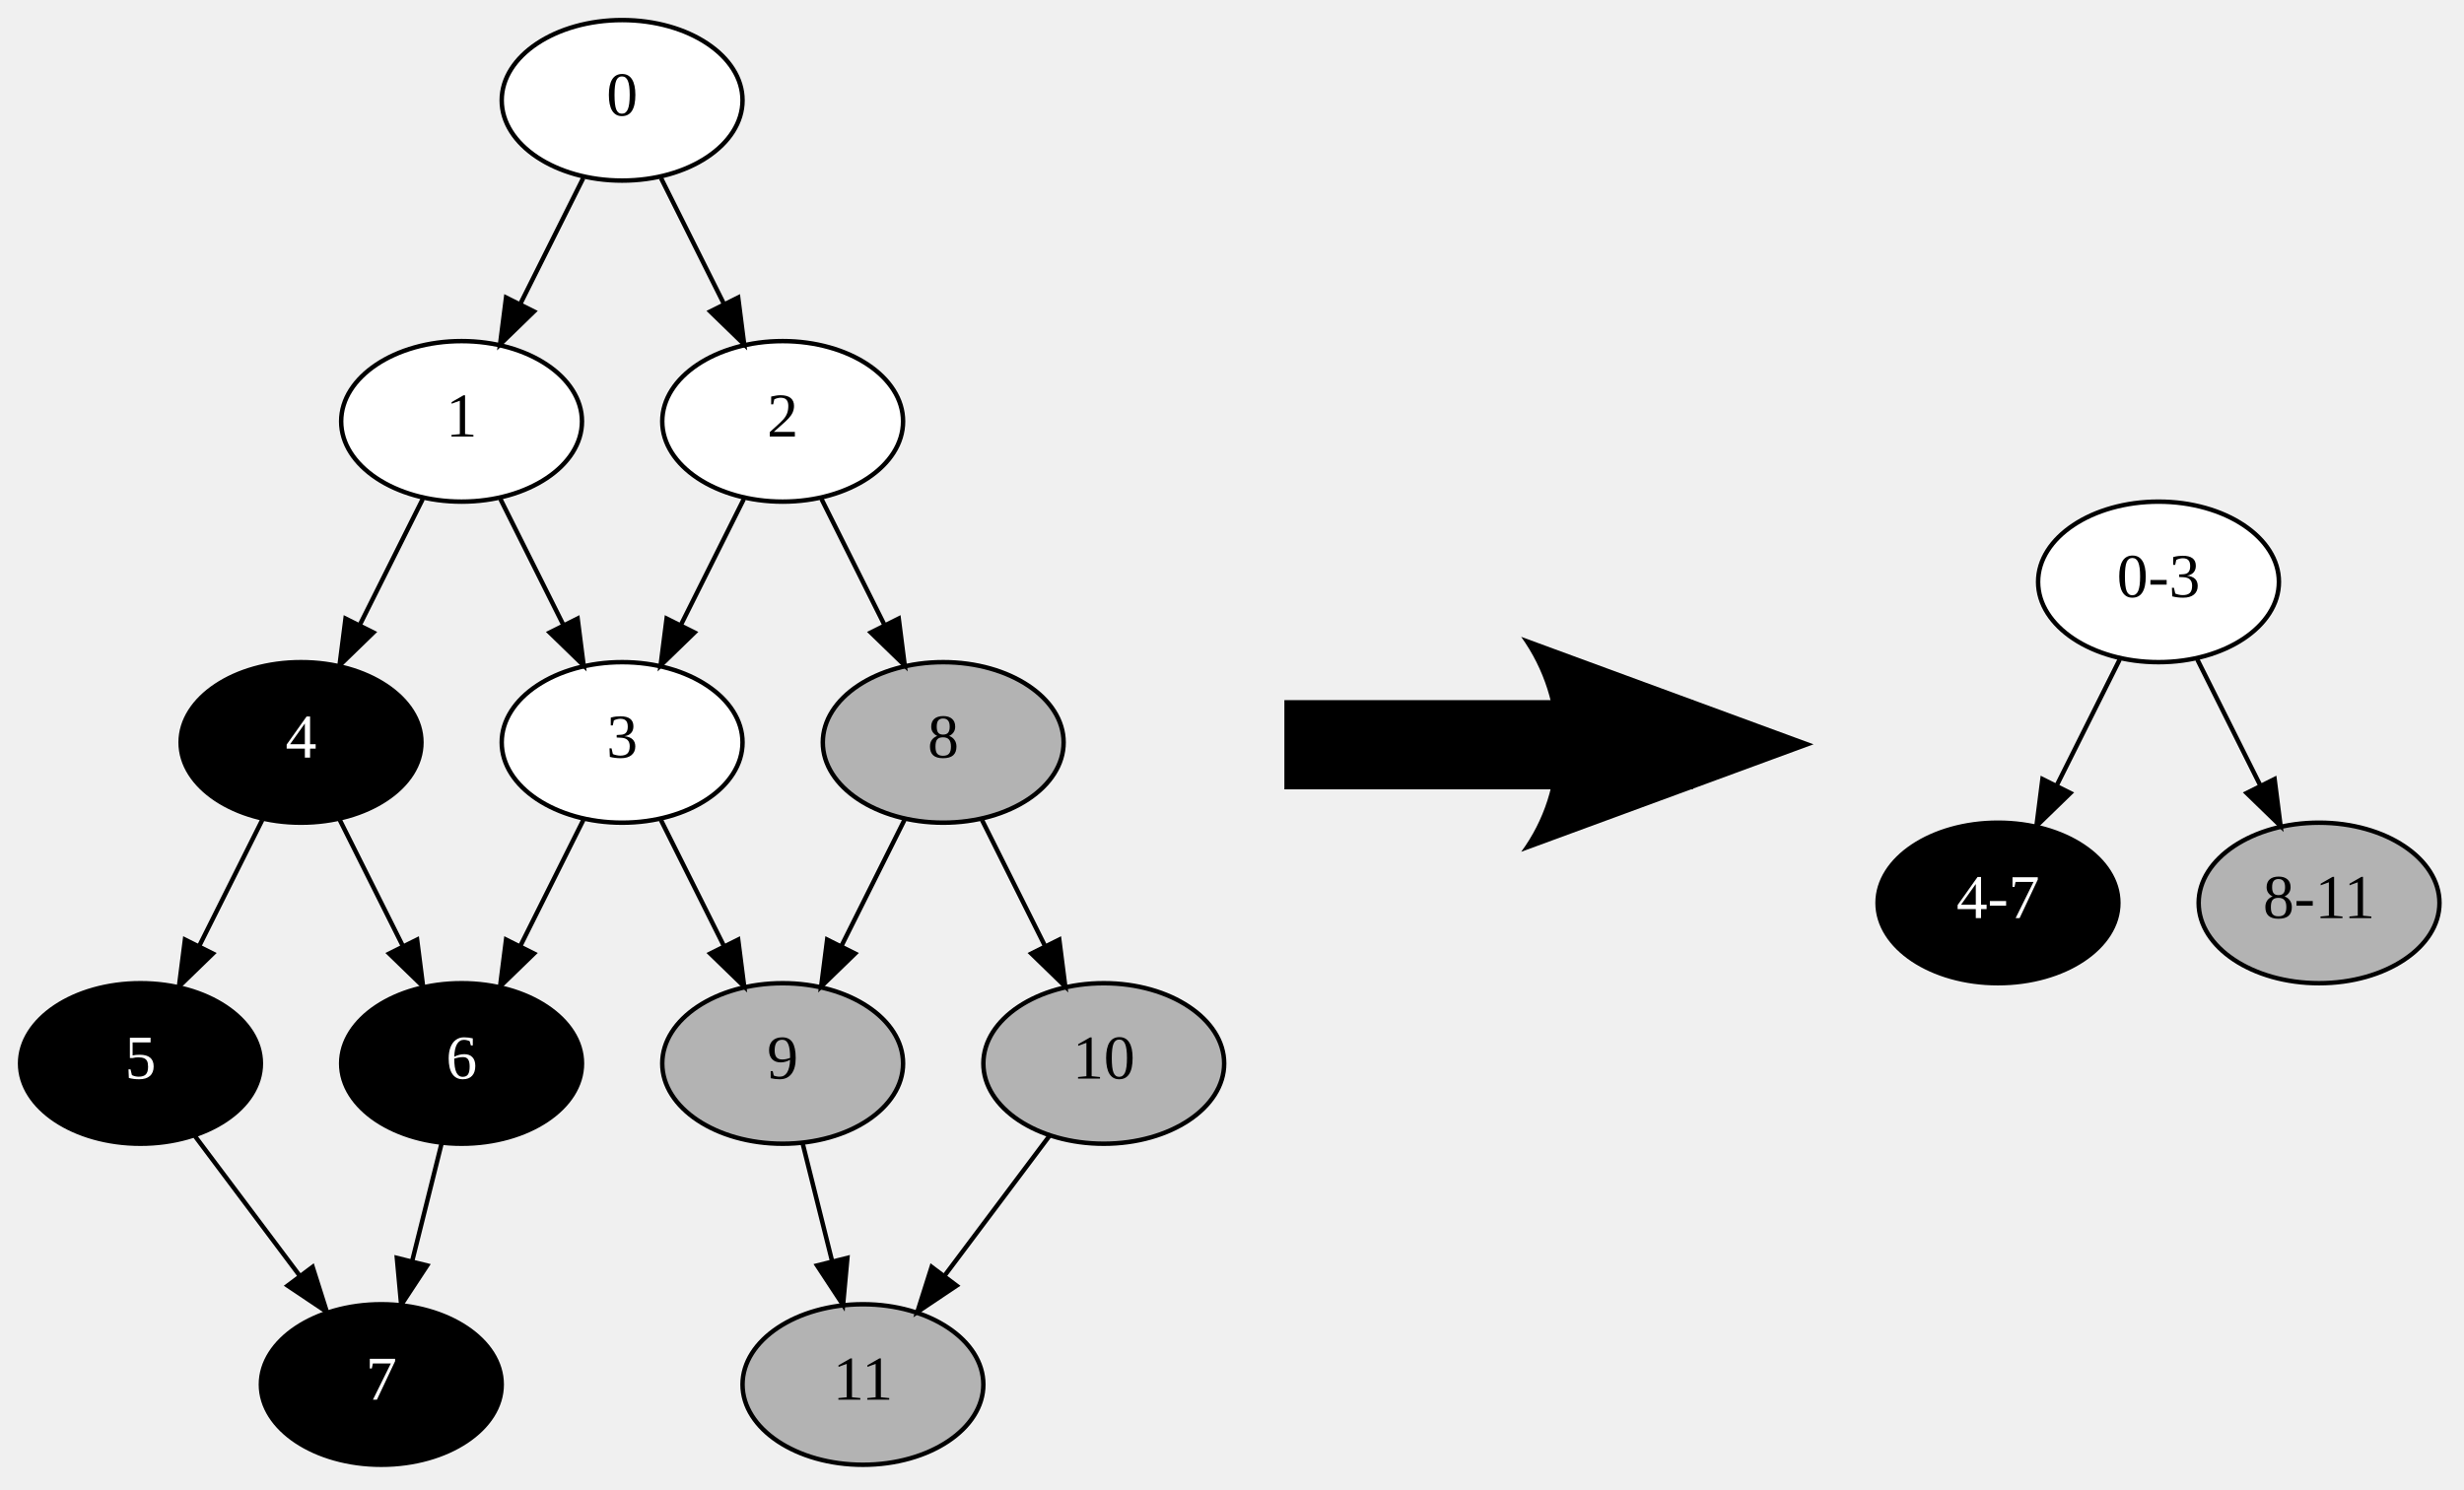
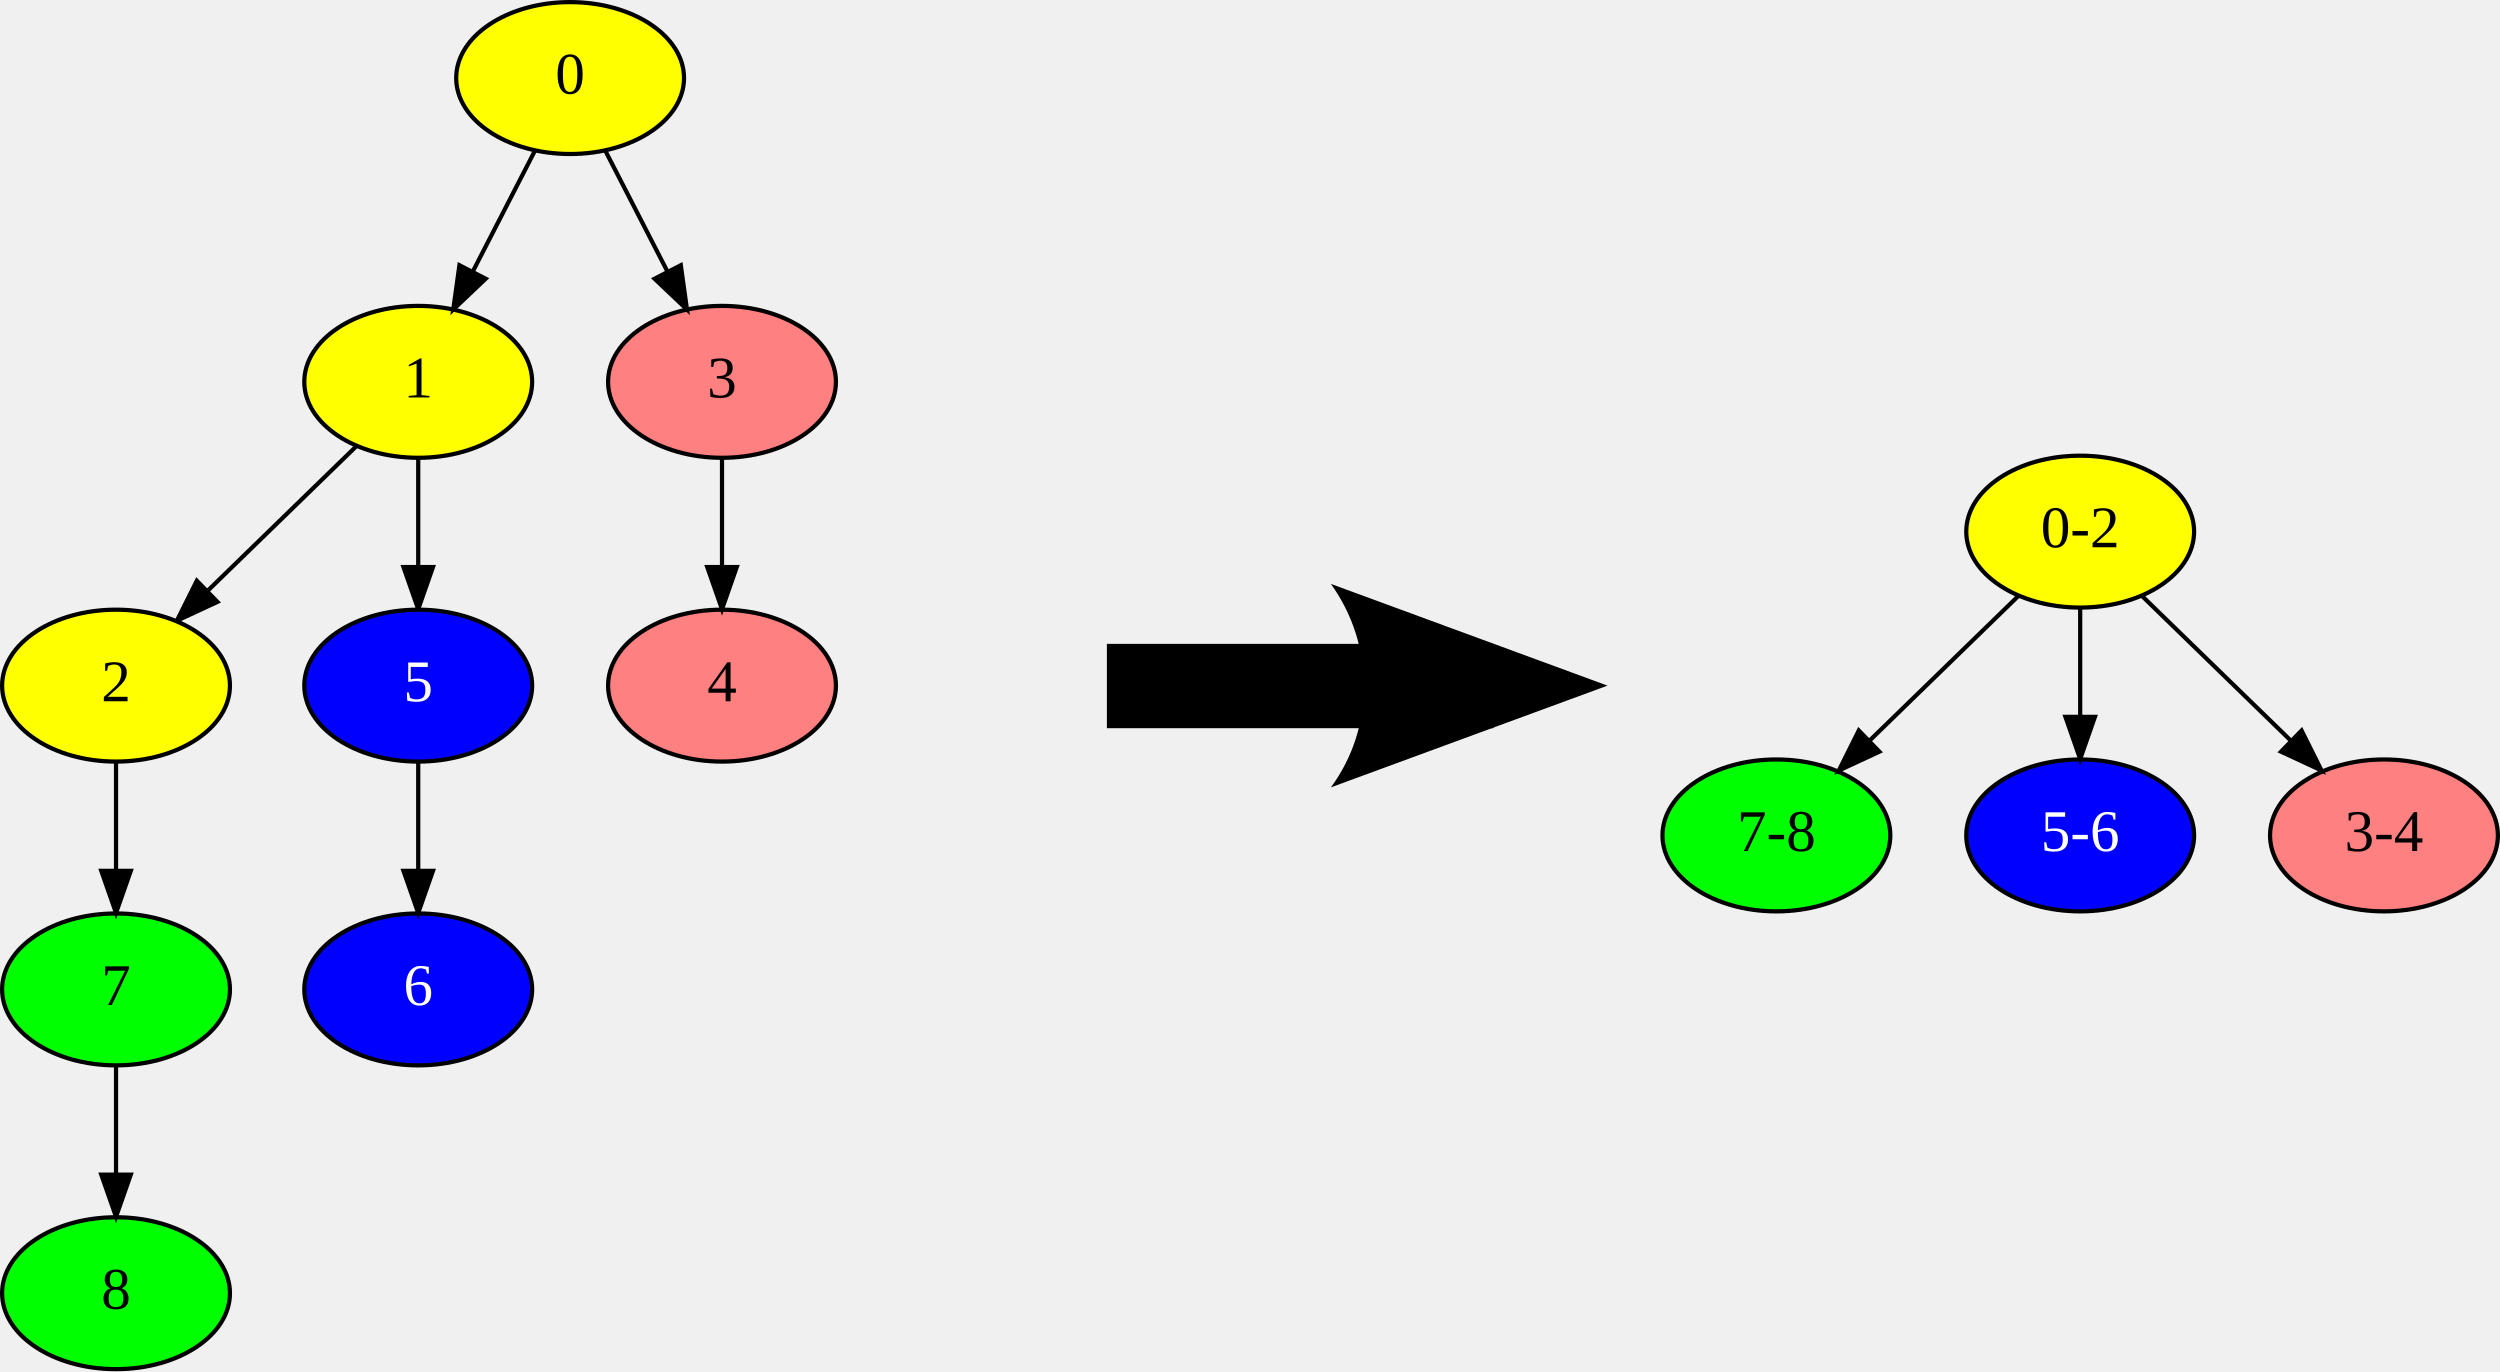
- <svg xmlns="http://www.w3.org/2000/svg" width="690.636" height="417.5" viewBox="0 0 552.509 334" id="svg2" version="1.1">
+ <svg xmlns="http://www.w3.org/2000/svg" width="740.65" height="406.25" viewBox="0 0 592.52 325" id="svg2" version="1.1">
  <defs id="defs207">
    <marker orient="auto" refY="0" refX="0" id="Arrow2Send" style="overflow:visible">
      <path id="path3838" style="font-size:12px;fill-rule:evenodd;stroke-width:0.625;stroke-linejoin:round" d="M 8.719,4.034 -2.207,0.016 8.719,-4.002 c -1.745,2.372 -1.735,5.617 -6e-7,8.035 z" transform="matrix(-0.3,0,0,-0.3,0.69,0)" />
    </marker>
+     <marker orient="auto" refY="0" refX="0" id="Arrow2Send-6" style="overflow:visible">
+       <path id="path3838-5" style="font-size:12px;fill-rule:evenodd;stroke-width:0.625;stroke-linejoin:round" d="M 8.719,4.034 -2.207,0.016 8.719,-4.002 c -1.745,2.372 -1.735,5.617 -6e-7,8.035 z" transform="matrix(-0.3,0,0,-0.3,0.69,0)" />
+     </marker>
  </defs>
-   <ellipse cx="135" cy="-306" rx="27" ry="18" id="ellipse12" d="m 162,-306 c 0,9.941 -12.088,18 -27,18 -14.912,0 -27,-8.059 -27,-18 0,-9.941 12.088,-18 27,-18 14.912,0 27,8.059 27,18 z" style="fill:#ffffff;stroke:#000000" transform="translate(4.5,328.5)" />
-   <text x="139.5" y="25.9" font-size="14.00" id="text14" style="font-size:14px;text-anchor:middle;font-family:'Times New Roman,serif'">0</text>
-   <ellipse cx="99" cy="-234" rx="27" ry="18" id="ellipse19" d="m 126,-234 c 0,9.941 -12.088,18 -27,18 -14.912,0 -27,-8.059 -27,-18 0,-9.941 12.088,-18 27,-18 14.912,0 27,8.059 27,18 z" style="fill:#ffffff;stroke:#000000" transform="translate(4.5,328.5)" />
-   <text x="103.5" y="97.9" font-size="14.00" id="text21" style="font-size:14px;text-anchor:middle;font-family:'Times New Roman,serif'">1</text>
-   <path d="m 130.785,39.929 c -4.245,8.49 -9.439,18.878 -14.151,28.304" id="path26" style="fill:none;stroke:#000000" />
-   <polygon points="115.237,-258.648 107.634,-251.269 108.976,-261.778 115.237,-258.648 " id="polygon28" style="fill:#000000;stroke:#000000" transform="translate(4.5,328.5)" />
-   <ellipse cx="171" cy="-234" rx="27" ry="18" id="ellipse33" d="m 198,-234 c 0,9.941 -12.088,18 -27,18 -14.912,0 -27,-8.059 -27,-18 0,-9.941 12.088,-18 27,-18 14.912,0 27,8.059 27,18 z" style="fill:#ffffff;stroke:#000000" transform="translate(4.5,328.5)" />
-   <text x="175.5" y="97.9" font-size="14.00" id="text35" style="font-size:14px;text-anchor:middle;font-family:'Times New Roman,serif'">2</text>
-   <path d="m 148.215,39.929 c 4.245,8.49 9.439,18.878 14.151,28.304" id="path40" style="fill:none;stroke:#000000" />
-   <polygon points="161.024,-261.778 162.366,-251.269 154.763,-258.648 161.024,-261.778 " id="polygon42" style="fill:#000000;stroke:#000000" transform="translate(4.5,328.5)" />
-   <ellipse cx="135" cy="-162" rx="27" ry="18" id="ellipse47" d="m 162,-162 c 0,9.941 -12.088,18 -27,18 -14.912,0 -27,-8.059 -27,-18 0,-9.941 12.088,-18 27,-18 14.912,0 27,8.059 27,18 z" style="fill:#ffffff;stroke:#000000" transform="translate(4.5,328.5)" />
-   <text x="139.5" y="169.9" font-size="14.00" id="text49" style="font-size:14px;text-anchor:middle;font-family:'Times New Roman,serif'">3</text>
-   <path d="m 112.215,111.929 c 4.245,8.49 9.439,18.878 14.151,28.304" id="path54" style="fill:none;stroke:#000000" />
-   <polygon points="125.024,-189.778 126.366,-179.269 118.763,-186.648 125.024,-189.778 " id="polygon56" style="fill:#000000;stroke:#000000" transform="translate(4.5,328.5)" />
-   <ellipse cx="63" cy="-162" rx="27" ry="18" id="ellipse61" d="m 90,-162 c 0,9.941 -12.088,18 -27,18 -14.912,0 -27,-8.059 -27,-18 0,-9.941 12.088,-18 27,-18 14.912,0 27,8.059 27,18 z" style="fill:#000000;stroke:#000000" transform="translate(4.5,328.5)" />
-   <text x="67.5" y="169.9" font-size="14.00" id="text63" style="font-size:14px;text-anchor:middle;font-family:'Times New Roman,serif';fill:#ffffff">4</text>
-   <path d="m 94.785,111.929 c -4.245,8.49 -9.439,18.878 -14.152,28.304" id="path68" style="fill:none;stroke:#000000" />
-   <polygon points="79.237,-186.648 71.634,-179.269 72.976,-189.778 79.237,-186.648 " id="polygon70" style="fill:#000000;stroke:#000000" transform="translate(4.5,328.5)" />
-   <path d="m 166.785,111.929 c -4.245,8.49 -9.439,18.878 -14.151,28.304" id="path75" style="fill:none;stroke:#000000" />
-   <polygon points="151.237,-186.648 143.634,-179.269 144.976,-189.778 151.237,-186.648 " id="polygon77" style="fill:#000000;stroke:#000000" transform="translate(4.5,328.5)" />
-   <ellipse cx="207" cy="-162" rx="27" ry="18" id="ellipse82" d="m 234,-162 c 0,9.941 -12.088,18 -27,18 -14.912,0 -27,-8.059 -27,-18 0,-9.941 12.088,-18 27,-18 14.912,0 27,8.059 27,18 z" style="fill:#b3b3b3;stroke:#000000" transform="translate(4.5,328.5)" />
-   <text x="211.5" y="169.9" font-size="14.00" id="text84" style="font-size:14px;text-anchor:middle;font-family:'Times New Roman,serif'">8</text>
-   <path d="m 184.215,111.929 c 4.245,8.49 9.439,18.878 14.151,28.304" id="path89" style="fill:none;stroke:#000000" />
-   <polygon points="197.024,-189.778 198.366,-179.269 190.763,-186.648 197.024,-189.778 " id="polygon91" style="fill:#000000;stroke:#000000" transform="translate(4.5,328.5)" />
-   <ellipse cx="99" cy="-90" rx="27" ry="18" id="ellipse96" d="m 126,-90 c 0,9.941 -12.088,18 -27,18 -14.912,0 -27,-8.059 -27,-18 0,-9.941 12.088,-18 27,-18 14.912,0 27,8.059 27,18 z" style="fill:#000000;stroke:#000000" transform="translate(4.5,328.5)" />
-   <text x="103.5" y="241.9" font-size="14.00" id="text98" style="font-size:14px;text-anchor:middle;font-family:'Times New Roman,serif';fill:#ffffff">6</text>
-   <path d="m 130.785,183.929 c -4.245,8.49 -9.439,18.878 -14.151,28.304" id="path103" style="fill:none;stroke:#000000" />
-   <polygon points="115.237,-114.648 107.634,-107.269 108.976,-117.778 115.237,-114.648 " id="polygon105" style="fill:#000000;stroke:#000000" transform="translate(4.5,328.5)" />
-   <ellipse cx="171" cy="-90" rx="27" ry="18" id="ellipse110" d="m 198,-90 c 0,9.941 -12.088,18 -27,18 -14.912,0 -27,-8.059 -27,-18 0,-9.941 12.088,-18 27,-18 14.912,0 27,8.059 27,18 z" style="fill:#b3b3b3;stroke:#000000" transform="translate(4.5,328.5)" />
-   <text x="175.5" y="241.9" font-size="14.00" id="text112" style="font-size:14px;text-anchor:middle;font-family:'Times New Roman,serif'">9</text>
-   <path d="m 148.215,183.929 c 4.245,8.49 9.439,18.878 14.151,28.304" id="path117" style="fill:none;stroke:#000000" />
-   <polygon points="161.024,-117.778 162.366,-107.269 154.763,-114.648 161.024,-117.778 " id="polygon119" style="fill:#000000;stroke:#000000" transform="translate(4.5,328.5)" />
-   <ellipse cx="27" cy="-90" rx="27" ry="18" id="ellipse124" d="m 54,-90 c 0,9.941 -12.088,18 -27,18 -14.912,0 -27,-8.059 -27,-18 0,-9.941 12.088,-18 27,-18 14.912,0 27,8.059 27,18 z" style="fill:#000000;stroke:#000000" transform="translate(4.5,328.5)" />
-   <text x="31.5" y="241.9" font-size="14.00" id="text126" style="font-size:14px;text-anchor:middle;font-family:'Times New Roman,serif';fill:#ffffff">5</text>
-   <path d="m 58.785,183.929 c -4.245,8.49 -9.439,18.878 -14.152,28.304" id="path131" style="fill:none;stroke:#000000" />
-   <polygon points="43.237,-114.648 35.634,-107.269 36.976,-117.778 43.237,-114.648 " id="polygon133" style="fill:#000000;stroke:#000000" transform="translate(4.5,328.5)" />
-   <path d="m 76.215,183.929 c 4.245,8.49 9.439,18.878 14.152,28.304" id="path138" style="fill:none;stroke:#000000" />
-   <polygon points="89.024,-117.778 90.366,-107.269 82.763,-114.648 89.024,-117.778 " id="polygon140" style="fill:#000000;stroke:#000000" transform="translate(4.5,328.5)" />
-   <ellipse cx="81" cy="-18" rx="27" ry="18" id="ellipse145" d="M 108,-18 C 108,-8.059 95.912,0 81,0 66.088,0 54,-8.059 54,-18 c 0,-9.941 12.088,-18 27,-18 14.912,0 27,8.059 27,18 z" style="fill:#000000;stroke:#000000" transform="translate(4.5,328.5)" />
-   <text x="85.5" y="313.9" font-size="14.00" id="text147" style="font-size:14px;text-anchor:middle;font-family:'Times New Roman,serif';fill:#ffffff">7</text>
-   <path d="m 43.753,254.838 c 6.904,9.206 15.664,20.886 23.375,31.167" id="path152" style="fill:none;stroke:#000000" />
-   <polygon points="65.595,-44.373 68.795,-34.273 59.995,-40.173 65.595,-44.373 " id="polygon154" style="fill:#000000;stroke:#000000" transform="translate(4.5,328.5)" />
-   <path d="m 99.051,256.298 c -1.99,7.962 -4.384,17.535 -6.602,26.407" id="path159" style="fill:none;stroke:#000000" />
-   <polygon points="91.282,-44.695 85.461,-35.843 84.491,-46.393 91.282,-44.695 " id="polygon161" style="fill:#000000;stroke:#000000" transform="translate(4.5,328.5)" />
-   <path d="m 202.785,183.929 c -4.245,8.49 -9.439,18.878 -14.151,28.304" id="path166" style="fill:none;stroke:#000000" />
-   <polygon points="187.237,-114.648 179.634,-107.269 180.976,-117.778 187.237,-114.648 " id="polygon168" style="fill:#000000;stroke:#000000" transform="translate(4.5,328.5)" />
-   <ellipse cx="243" cy="-90" rx="27" ry="18" id="ellipse173" d="m 270,-90 c 0,9.941 -12.088,18 -27,18 -14.912,0 -27,-8.059 -27,-18 0,-9.941 12.088,-18 27,-18 14.912,0 27,8.059 27,18 z" style="fill:#b3b3b3;stroke:#000000" transform="translate(4.5,328.5)" />
-   <text x="247.5" y="241.9" font-size="14.00" id="text175" style="font-size:14px;text-anchor:middle;font-family:'Times New Roman,serif'">10</text>
-   <path d="m 220.215,183.929 c 4.245,8.49 9.439,18.878 14.151,28.304" id="path180" style="fill:none;stroke:#000000" />
-   <polygon points="233.024,-117.778 234.366,-107.269 226.763,-114.648 233.024,-117.778 " id="polygon182" style="fill:#000000;stroke:#000000" transform="translate(4.5,328.5)" />
-   <ellipse cx="189" cy="-18" rx="27" ry="18" id="ellipse187" d="m 216,-18 c 0,9.941 -12.088,18 -27,18 -14.912,0 -27,-8.059 -27,-18 0,-9.941 12.088,-18 27,-18 14.912,0 27,8.059 27,18 z" style="fill:#b3b3b3;stroke:#000000" transform="translate(4.5,328.5)" />
-   <text x="193.5" y="313.9" font-size="14.00" id="text189" style="font-size:14px;text-anchor:middle;font-family:'Times New Roman,serif'">11</text>
-   <path d="m 179.949,256.298 c 1.991,7.962 4.384,17.535 6.602,26.407" id="path194" style="fill:none;stroke:#000000" />
-   <polygon points="185.509,-46.393 184.539,-35.843 178.718,-44.695 185.509,-46.393 " id="polygon196" style="fill:#000000;stroke:#000000" transform="translate(4.5,328.5)" />
-   <path d="m 235.247,254.838 c -6.905,9.206 -15.665,20.886 -23.376,31.167" id="path201" style="fill:none;stroke:#000000" />
-   <polygon points="210.005,-40.173 201.205,-34.273 204.405,-44.373 210.005,-40.173 " id="polygon203" style="fill:#000000;stroke:#000000" transform="translate(4.5,328.5)" />
-   <ellipse id="ellipse221" ry="18" rx="27" cy="-90" cx="63" style="fill:#ffffff;stroke:#000000" d="m 90,-90 c 0,9.941 -12.088,18 -27,18 -14.912,0 -27,-8.059 -27,-18 0,-9.941 12.088,-18 27,-18 14.912,0 27,8.059 27,18 z" transform="translate(421.0088,220.5)" />
-   <text id="text223" font-size="14.00" y="133.9" x="484.009" style="font-size:14px;text-anchor:middle;font-family:'Times New Roman,serif'">0-3</text>
-   <ellipse id="ellipse228" ry="18" rx="27" cy="-18" cx="27" style="fill:#000000;stroke:#000000" d="M 54,-18 C 54,-8.059 41.912,0 27,0 12.088,0 0,-8.059 0,-18 c 0,-9.941 12.088,-18 27,-18 14.912,0 27,8.059 27,18 z" transform="translate(421.0088,220.5)" />
-   <text id="text230" font-size="14.00" y="205.9" x="448.009" style="font-size:14px;text-anchor:middle;fill:#ffffff;font-family:'Times New Roman,serif'">4-7</text>
-   <path id="path235" d="m 475.294,147.929 c -4.245,8.49 -9.439,18.878 -14.152,28.303" style="fill:none;stroke:#000000" />
-   <polygon id="polygon237" points="43.237,-42.648 43.237,-42.648 35.634,-35.269 36.976,-45.778 " style="fill:#000000;stroke:#000000" transform="translate(421.0088,220.5)" />
-   <ellipse id="ellipse242" ry="18" rx="27" cy="-18" cx="99" style="fill:#b3b3b3;stroke:#000000" d="M 126,-18 C 126,-8.059 113.912,0 99,0 84.088,0 72,-8.059 72,-18 c 0,-9.941 12.088,-18 27,-18 14.912,0 27,8.059 27,18 z" transform="translate(421.0088,220.5)" />
-   <text id="text244" font-size="14.00" y="205.9" x="520.009" style="font-size:14px;text-anchor:middle;font-family:'Times New Roman,serif'">8-11</text>
-   <path id="path249" d="m 492.723,147.929 c 4.245,8.49 9.439,18.878 14.152,28.303" style="fill:none;stroke:#000000" />
-   <polygon id="polygon251" points="89.024,-45.778 89.024,-45.778 90.366,-35.269 82.763,-42.648 " style="fill:#000000;stroke:#000000" transform="translate(421.0088,220.5)" />
-   <path style="fill:none;stroke:#000000;stroke-width:20;stroke-linecap:butt;stroke-linejoin:miter;stroke-miterlimit:1;stroke-opacity:1;stroke-dasharray:none;marker-end:url(#Arrow2Send)" d="m 288,167.021 91.61,0" id="path3028" />
+   <ellipse id="ellipse3305" ry="18" rx="27" cy="126" cx="493.02" style="fill:#ffff00;stroke:#000000" />
+   <text id="text3307" font-size="14.00" y="129.7" x="493.02" style="font-size:14px;text-anchor:middle">0-2</text>
+   <ellipse id="ellipse3312" ry="18" rx="27" cy="198" cx="421.02" style="fill:#00ff00;stroke:#000000" />
+   <text id="text3314" font-size="14.00" y="201.7" x="421.02" style="font-size:14px;text-anchor:middle">7-8</text>
+   <path id="path3319" d="m 478.449,141.166 c -10.18,9.897 -23.954,23.288 -35.46,34.475" style="fill:none;stroke:#000000" />
+   <polygon id="polygon3321" points="51.406,-37.846 51.406,-37.846 41.796,-33.385 46.526,-42.865 " style="fill:#000000;stroke:#000000" transform="translate(394.0198,216)" />
+   <ellipse id="ellipse3326" ry="18" rx="27" cy="198" cx="493.02" style="fill:#0000ff;stroke:#000000" />
+   <text id="text3328" font-size="14.00" y="201.7" x="493.02" style="font-size:14px;text-anchor:middle;fill:#ffffff;">5-6</text>
+   <path id="path3333" d="m 493.02,144.303 c 0,7.714 0,16.984 0,25.584" style="fill:none;stroke:#000000" />
+   <polygon id="polygon3335" points="102.5,-46.104 102.5,-46.104 99,-36.104 95.5,-46.104 " style="fill:#000000;stroke:#000000" transform="translate(394.0198,216)" />
+   <ellipse id="ellipse3340" ry="18" rx="27" cy="198" cx="565.02" style="fill:#ff8080;stroke:#000000" />
+   <text id="text3342" font-size="14.00" y="201.7" x="565.02" style="font-size:14px;text-anchor:middle">3-4</text>
+   <path id="path3347" d="m 507.59,141.166 c 10.18,9.897 23.954,23.288 35.461,34.475" style="fill:none;stroke:#000000" />
+   <polygon id="polygon3349" points="151.474,-42.865 151.474,-42.865 156.204,-33.385 146.595,-37.846 " style="fill:#000000;stroke:#000000" transform="translate(394.0198,216)" />
+   <ellipse id="ellipse3398" ry="18" rx="27" cy="18.5" cx="135.122" style="fill:#ffff00;stroke:#000000" />
+   <text id="text3400" font-size="14.00" y="22.2" x="135.122" style="font-size:14px;text-anchor:middle">0</text>
+   <ellipse id="ellipse3405" ry="18" rx="27" cy="90.5" cx="99.122" style="fill:#ffff00;stroke:#000000" />
+   <text id="text3407" font-size="14.00" y="94.2" x="99.122" style="font-size:14px;text-anchor:middle">1</text>
+   <path id="path3412" d="m 126.772,35.735 c -4.362,8.482 -9.797,19.051 -14.691,28.568" style="fill:none;stroke:#000000" />
+   <polygon id="polygon3414" points="107.304,-251.147 108.765,-261.641 114.99,-258.439 114.99,-258.439 " style="fill:#000000;stroke:#000000" transform="translate(0.12153,324.5)" />
+   <ellipse id="ellipse3419" ry="18" rx="27" cy="90.5" cx="171.122" style="fill:#ff8080;stroke:#000000" />
+   <text id="text3421" font-size="14.00" y="94.2" x="171.122" style="font-size:14px;text-anchor:middle">3</text>
+   <path id="path3426" d="m 143.472,35.735 c 4.362,8.482 9.797,19.051 14.691,28.568" style="fill:none;stroke:#000000" />
+   <polygon id="polygon3428" points="162.696,-251.147 155.01,-258.439 161.235,-261.641 161.235,-261.641 " style="fill:#000000;stroke:#000000" transform="translate(0.12153,324.5)" />
+   <path id="path3440" d="m 84.551,105.666 c -10.18,9.896 -23.954,23.288 -35.46,34.475" style="fill:none;stroke:#000000" />
+   <polygon id="polygon3442" points="41.796,-177.385 46.526,-186.865 51.406,-181.846 51.406,-181.846 " style="fill:#000000;stroke:#000000" transform="translate(0.12153,324.5)" />
+   <path id="path3454" d="m 99.122,108.803 c 0,7.714 0,16.985 0,25.585" style="fill:none;stroke:#000000" />
+   <polygon id="polygon3456" points="99,-180.104 95.5,-190.104 102.5,-190.104 102.5,-190.104 " style="fill:#000000;stroke:#000000" transform="translate(0.12153,324.5)" />
+   <ellipse id="ellipse3461" ry="18" rx="27" cy="162.5" cx="171.122" style="fill:#ff8080;stroke:#000000" />
+   <text id="text3463" font-size="14.00" y="166.2" x="171.122" style="font-size:14px;text-anchor:middle">4</text>
+   <path id="path3468" d="m 171.122,108.803 c 0,7.714 0,16.985 0,25.585" style="fill:none;stroke:#000000" />
+   <polygon id="polygon3470" points="171,-180.104 167.5,-190.104 174.5,-190.104 174.5,-190.104 " style="fill:#000000;stroke:#000000" transform="translate(0.12153,324.5)" />
+   <ellipse id="ellipse3433" ry="18" rx="27" cy="162.5" cx="99.122" style="fill:#0000ff;stroke:#000000" />
+   <text id="text3435" font-size="14.00" y="166.2" x="99.122" style="font-size:14px;text-anchor:middle;stroke:none;fill:#ffffff;">5</text>
+   <ellipse id="ellipse3475" ry="18" rx="27" cy="234.5" cx="99.122" style="fill:#0000ff;stroke:#000000" />
+   <text id="text3477" font-size="14.00" y="238.2" x="99.122" style="font-size:14px;text-anchor:middle;fill:#ffffff;">6</text>
+   <path id="path3482" d="m 99.122,180.803 c 0,7.714 0,16.985 0,25.585" style="fill:none;stroke:#000000" />
+   <polygon id="polygon3484" points="30.5,-118.104 30.5,-118.104 27,-108.104 23.5,-118.104 " style="fill:#000000;stroke:#000000" transform="translate(72.12158,324.5)" />
+   <ellipse id="ellipse3447" ry="18" rx="27" cy="162.5" cx="27.5" style="fill:#ffff00;stroke:#000000" />
+   <text id="text3449" font-size="14.00" y="166.2" x="27.5" style="font-size:14px;text-anchor:middle">2</text>
+   <ellipse id="ellipse3489" ry="18" rx="27" cy="234.5" cx="27.5" style="fill:#00ff00;stroke:#000000" />
+   <text id="text3491" font-size="14.00" y="238.2" x="27.5" style="font-size:14px;text-anchor:middle">7</text>
+   <path id="path3496" d="m 27.5,180.803 c 0,7.714 0,16.985 0,25.585" style="fill:none;stroke:#000000" />
+   <polygon id="polygon3498" points="102.5,-118.104 99,-108.104 95.5,-118.104 102.5,-118.104 " style="fill:#000000;stroke:#000000" transform="translate(-71.5,324.5)" />
+   <ellipse id="ellipse3503" ry="18" rx="27" cy="306.5" cx="27.5" style="fill:#00ff00;stroke:#000000" />
+   <text id="text3505" font-size="14.00" y="310.2" x="27.5" style="font-size:14px;text-anchor:middle">8</text>
+   <path id="path3510" d="m 27.5,252.803 c 0,7.714 0,16.984 0,25.584" style="fill:none;stroke:#000000" />
+   <polygon id="polygon3512" points="102.5,-46.104 99,-36.104 95.5,-46.104 102.5,-46.104 " style="fill:#000000;stroke:#000000" transform="translate(-71.5,324.5)" />
+   <path id="path4060" d="m 262.342,162.596 91.61,0" style="fill:none;stroke:#000000;stroke-width:20;stroke-linecap:butt;stroke-linejoin:miter;stroke-miterlimit:1;stroke-dasharray:none;stroke-opacity:1;marker-end:url(#Arrow2Send)" />
</svg>
